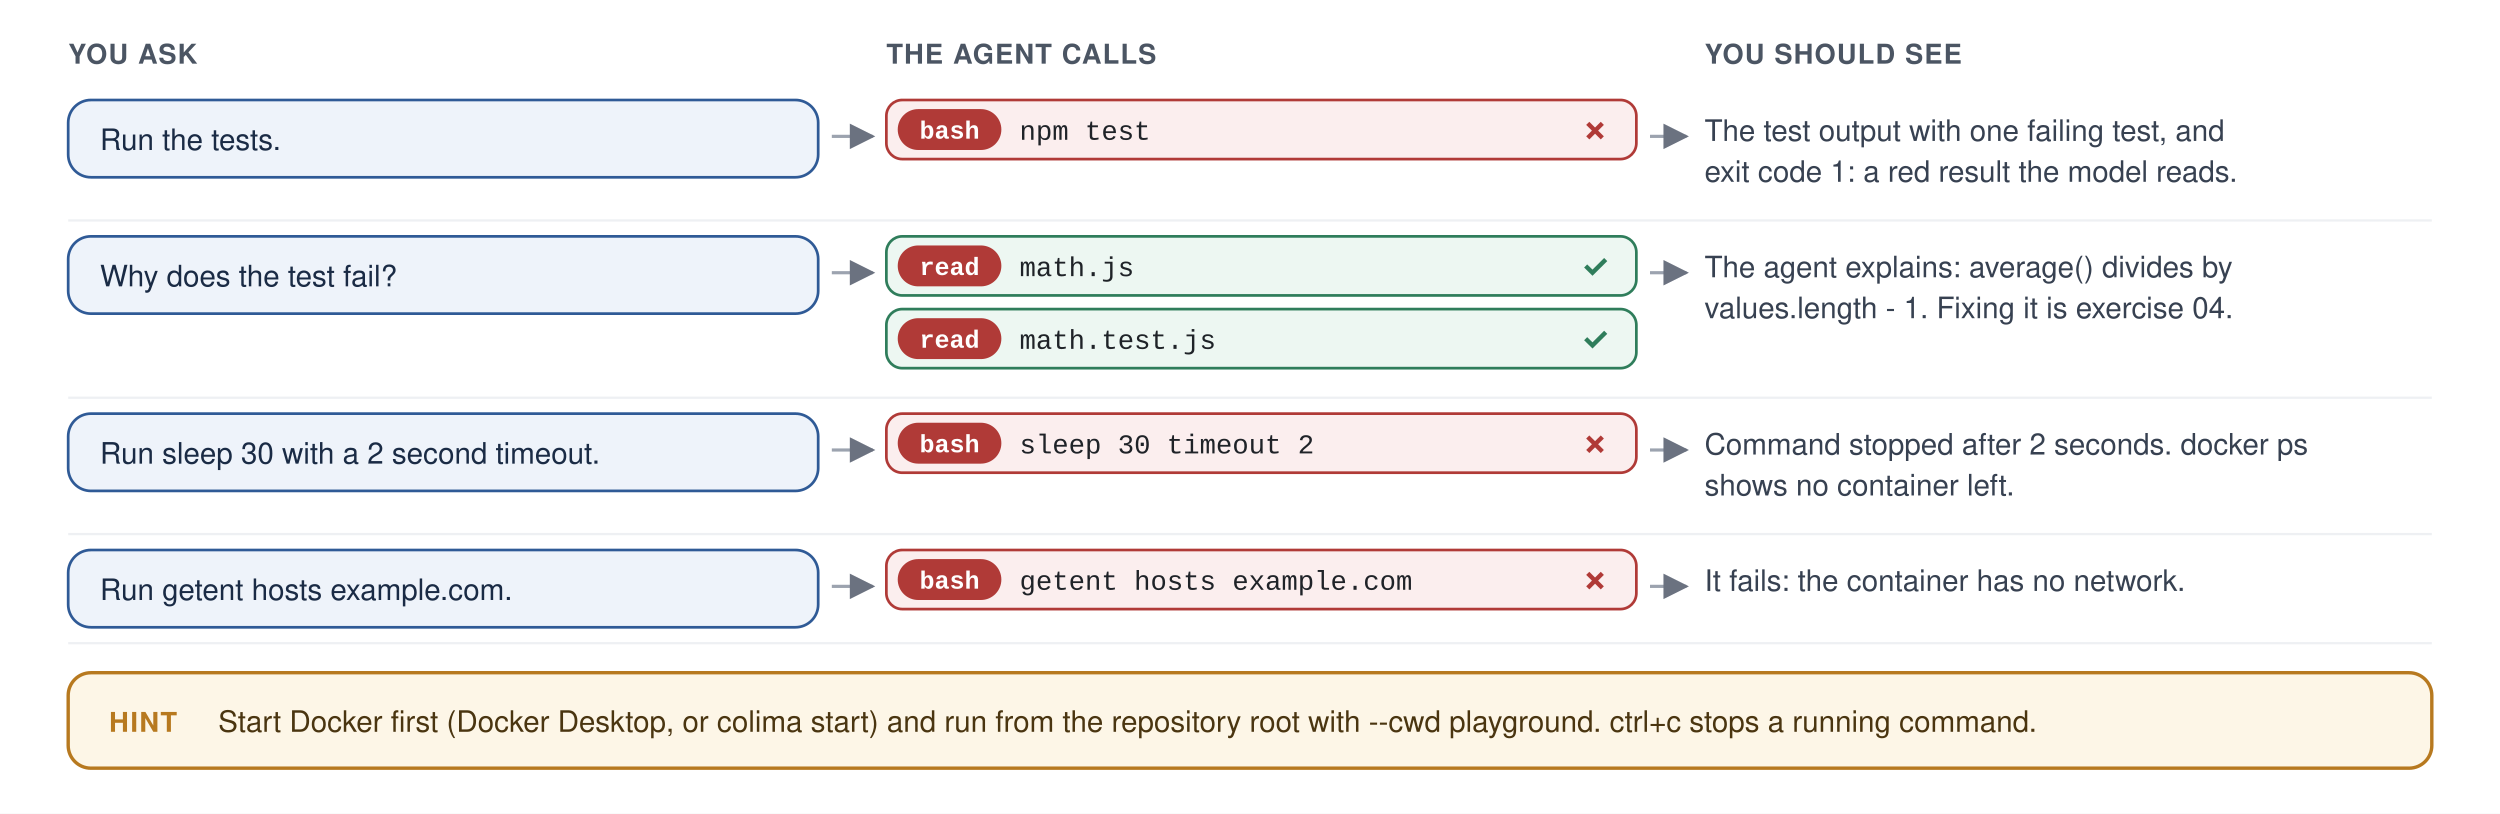
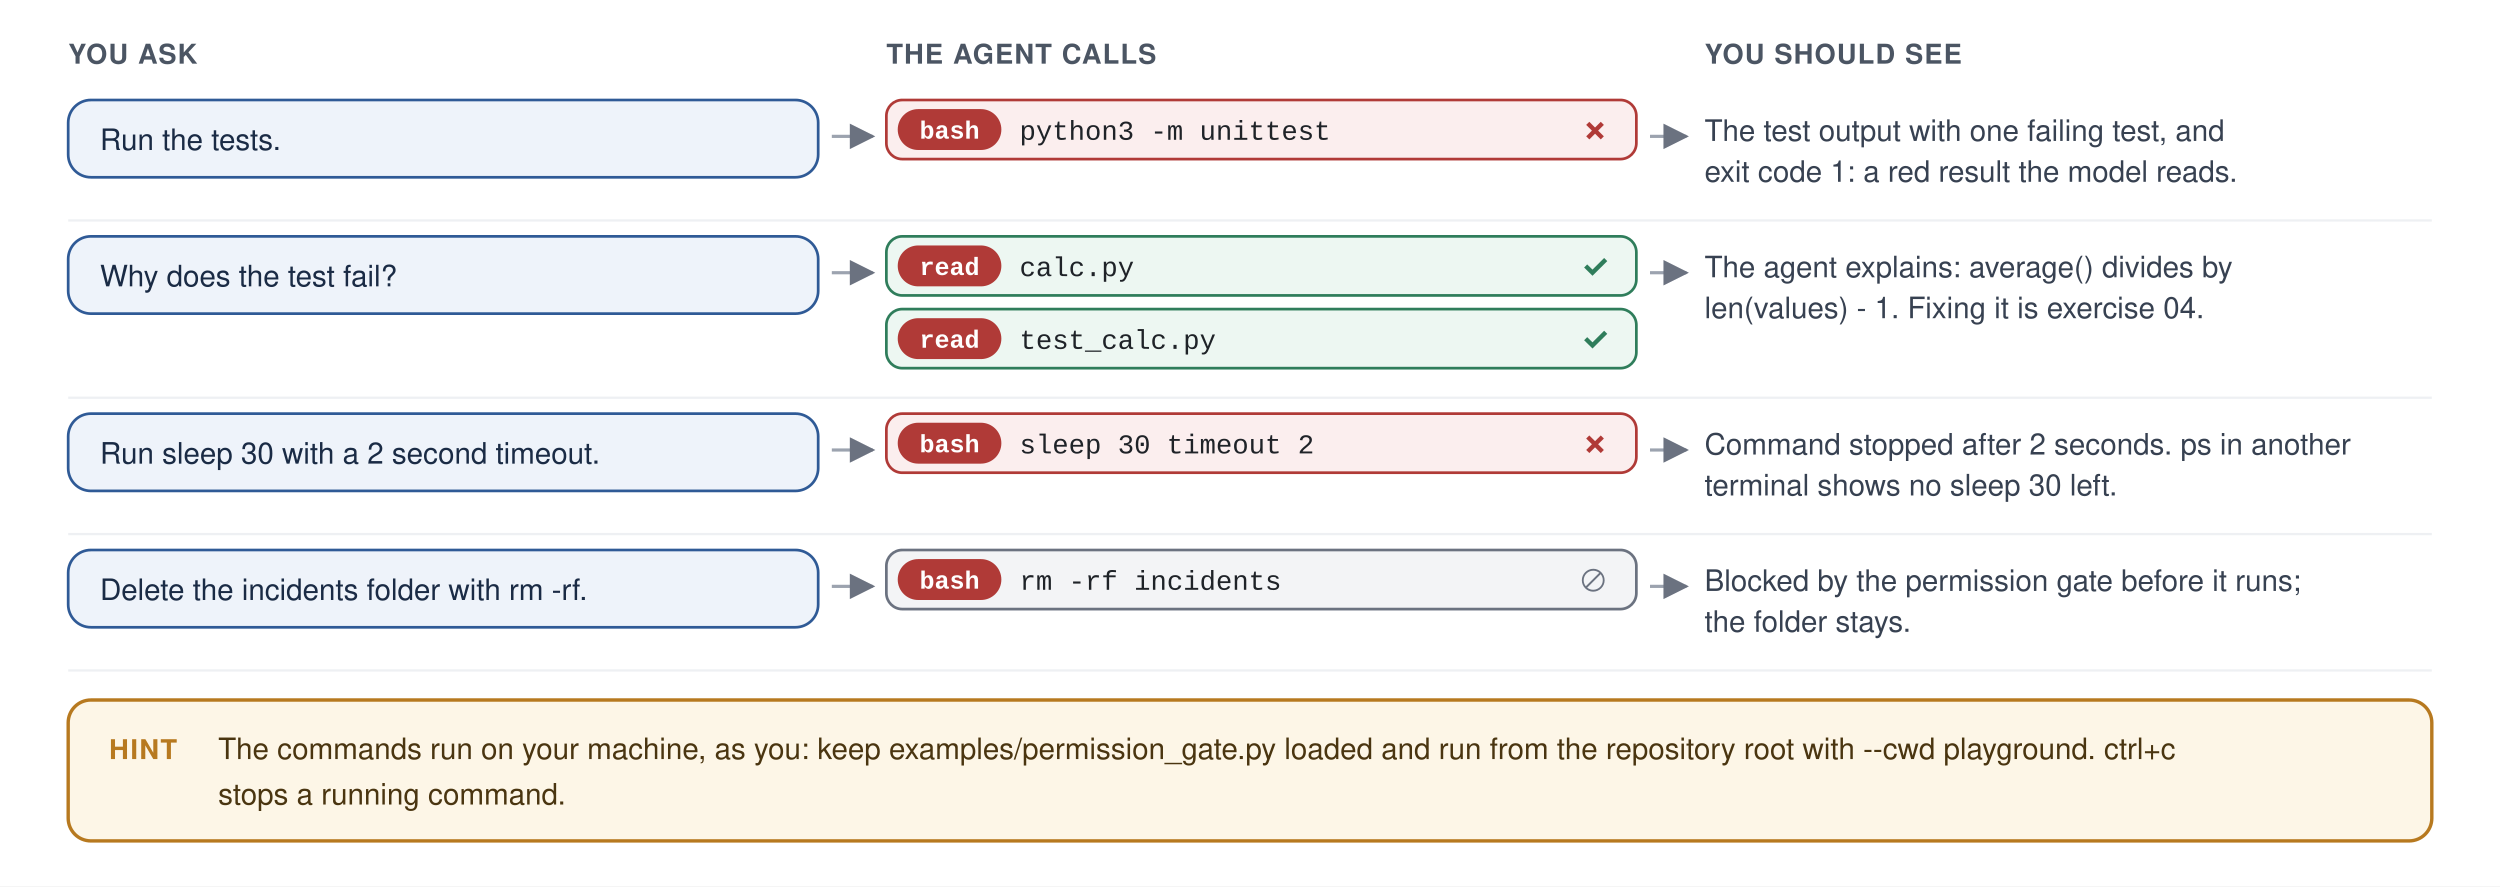
- <svg xmlns="http://www.w3.org/2000/svg" width="1100" height="358" viewBox="0 0 1100 358" font-family="-apple-system, 'Segoe UI', Helvetica, Arial, sans-serif" font-size="14">
+ <svg xmlns="http://www.w3.org/2000/svg" width="1100" height="390" viewBox="0 0 1100 390" font-family="-apple-system, 'Segoe UI', Helvetica, Arial, sans-serif" font-size="14">
  <defs>
    <marker id="arrow" viewBox="0 0 10 10" refX="9" refY="5" markerWidth="8" markerHeight="8" orient="auto-start-reverse">
      <path d="M 0 0 L 10 5 L 0 10 z" fill="#6b7280" />
    </marker>
  </defs>
  <rect width="100%" height="100%" fill="#ffffff" />
  <text x="30" y="28" fill="#4b5563" font-size="12" font-weight="700" letter-spacing="0.5">YOU ASK</text>
  <text x="390" y="28" fill="#4b5563" font-size="12" font-weight="700" letter-spacing="0.5">THE AGENT CALLS</text>
  <text x="750" y="28" fill="#4b5563" font-size="12" font-weight="700" letter-spacing="0.5">YOU SHOULD SEE</text>
  <rect x="30" y="44" width="330" height="34" rx="10" fill="#eef3fa" stroke="#2f5a96" stroke-width="1.2" />
  <text x="44" y="66" fill="#1a2b45" font-size="13" font-weight="400" text-anchor="start">Run the tests.</text>
  <rect x="390" y="44" width="330" height="26" rx="7" fill="#fbeeee" stroke="#b03a37" stroke-width="1.2" />
  <rect x="395" y="48" width="45.6" height="18" rx="9" fill="#b03a37" />
  <text x="417.8" y="61" fill="#fff" font-size="11" font-weight="700" text-anchor="middle" font-family="ui-monospace, SFMono-Regular, Menlo, Consolas, 'Liberation Mono', monospace">bash</text>
-   <text x="448.6" y="61.5" fill="#1f2328" font-size="12" font-family="ui-monospace, SFMono-Regular, Menlo, Consolas, 'Liberation Mono', monospace">npm test</text>
+   <text x="448.6" y="61.5" fill="#1f2328" font-size="12" font-family="ui-monospace, SFMono-Regular, Menlo, Consolas, 'Liberation Mono', monospace">python3 -m unittest</text>
  <text x="708" y="62" fill="#b03a37" font-size="14" font-weight="700" text-anchor="end">✗</text>
  <text x="750" y="62" fill="#374151" font-size="13" font-weight="400" text-anchor="start">The test output with one failing test, and</text>
  <text x="750" y="80" fill="#374151" font-size="13" font-weight="400" text-anchor="start">exit code 1: a red result the model reads.</text>
  <line x1="366" y1="60" x2="384" y2="60" stroke="#9ca3af" stroke-width="1.4" marker-end="url(#arrow)" />
  <line x1="726" y1="60" x2="742" y2="60" stroke="#9ca3af" stroke-width="1.4" marker-end="url(#arrow)" />
  <line x1="30" y1="97" x2="1070" y2="97" stroke="#eef0f3" />
  <rect x="30" y="104" width="330" height="34" rx="10" fill="#eef3fa" stroke="#2f5a96" stroke-width="1.2" />
  <text x="44" y="126" fill="#1a2b45" font-size="13" font-weight="400" text-anchor="start">Why does the test fail?</text>
  <rect x="390" y="104" width="330" height="26" rx="7" fill="#edf7f2" stroke="#2f7d5b" stroke-width="1.2" />
  <rect x="395" y="108" width="45.6" height="18" rx="9" fill="#b03a37" />
  <text x="417.8" y="121" fill="#fff" font-size="11" font-weight="700" text-anchor="middle" font-family="ui-monospace, SFMono-Regular, Menlo, Consolas, 'Liberation Mono', monospace">read</text>
-   <text x="448.6" y="121.5" fill="#1f2328" font-size="12" font-family="ui-monospace, SFMono-Regular, Menlo, Consolas, 'Liberation Mono', monospace">math.js</text>
+   <text x="448.6" y="121.5" fill="#1f2328" font-size="12" font-family="ui-monospace, SFMono-Regular, Menlo, Consolas, 'Liberation Mono', monospace">calc.py</text>
  <text x="708" y="122" fill="#2f7d5b" font-size="14" font-weight="700" text-anchor="end">✓</text>
  <rect x="390" y="136" width="330" height="26" rx="7" fill="#edf7f2" stroke="#2f7d5b" stroke-width="1.2" />
  <rect x="395" y="140" width="45.6" height="18" rx="9" fill="#b03a37" />
  <text x="417.8" y="153" fill="#fff" font-size="11" font-weight="700" text-anchor="middle" font-family="ui-monospace, SFMono-Regular, Menlo, Consolas, 'Liberation Mono', monospace">read</text>
-   <text x="448.6" y="153.5" fill="#1f2328" font-size="12" font-family="ui-monospace, SFMono-Regular, Menlo, Consolas, 'Liberation Mono', monospace">math.test.js</text>
+   <text x="448.6" y="153.5" fill="#1f2328" font-size="12" font-family="ui-monospace, SFMono-Regular, Menlo, Consolas, 'Liberation Mono', monospace">test_calc.py</text>
  <text x="708" y="154" fill="#2f7d5b" font-size="14" font-weight="700" text-anchor="end">✓</text>
  <text x="750" y="122" fill="#374151" font-size="13" font-weight="400" text-anchor="start">The agent explains: average() divides by</text>
-   <text x="750" y="140" fill="#374151" font-size="13" font-weight="400" text-anchor="start">values.length - 1. Fixing it is exercise 04.</text>
+   <text x="750" y="140" fill="#374151" font-size="13" font-weight="400" text-anchor="start">len(values) - 1. Fixing it is exercise 04.</text>
  <line x1="366" y1="120" x2="384" y2="120" stroke="#9ca3af" stroke-width="1.4" marker-end="url(#arrow)" />
  <line x1="726" y1="120" x2="742" y2="120" stroke="#9ca3af" stroke-width="1.4" marker-end="url(#arrow)" />
  <line x1="30" y1="175" x2="1070" y2="175" stroke="#eef0f3" />
  <rect x="30" y="182" width="330" height="34" rx="10" fill="#eef3fa" stroke="#2f5a96" stroke-width="1.2" />
  <text x="44" y="204" fill="#1a2b45" font-size="13" font-weight="400" text-anchor="start">Run sleep 30 with a 2 second timeout.</text>
  <rect x="390" y="182" width="330" height="26" rx="7" fill="#fbeeee" stroke="#b03a37" stroke-width="1.2" />
  <rect x="395" y="186" width="45.6" height="18" rx="9" fill="#b03a37" />
  <text x="417.8" y="199" fill="#fff" font-size="11" font-weight="700" text-anchor="middle" font-family="ui-monospace, SFMono-Regular, Menlo, Consolas, 'Liberation Mono', monospace">bash</text>
  <text x="448.6" y="199.5" fill="#1f2328" font-size="12" font-family="ui-monospace, SFMono-Regular, Menlo, Consolas, 'Liberation Mono', monospace">sleep 30  timeout 2</text>
  <text x="708" y="200" fill="#b03a37" font-size="14" font-weight="700" text-anchor="end">✗</text>
-   <text x="750" y="200" fill="#374151" font-size="13" font-weight="400" text-anchor="start">Command stopped after 2 seconds. docker ps</text>
-   <text x="750" y="218" fill="#374151" font-size="13" font-weight="400" text-anchor="start">shows no container left.</text>
+   <text x="750" y="200" fill="#374151" font-size="13" font-weight="400" text-anchor="start">Command stopped after 2 seconds. ps in another</text>
+   <text x="750" y="218" fill="#374151" font-size="13" font-weight="400" text-anchor="start">terminal shows no sleep 30 left.</text>
  <line x1="366" y1="198" x2="384" y2="198" stroke="#9ca3af" stroke-width="1.4" marker-end="url(#arrow)" />
  <line x1="726" y1="198" x2="742" y2="198" stroke="#9ca3af" stroke-width="1.4" marker-end="url(#arrow)" />
  <line x1="30" y1="235" x2="1070" y2="235" stroke="#eef0f3" />
  <rect x="30" y="242" width="330" height="34" rx="10" fill="#eef3fa" stroke="#2f5a96" stroke-width="1.2" />
-   <text x="44" y="264" fill="#1a2b45" font-size="13" font-weight="400" text-anchor="start">Run getent hosts example.com.</text>
-   <rect x="390" y="242" width="330" height="26" rx="7" fill="#fbeeee" stroke="#b03a37" stroke-width="1.2" />
+   <text x="44" y="264" fill="#1a2b45" font-size="13" font-weight="400" text-anchor="start">Delete the incidents folder with rm -rf.</text>
+   <rect x="390" y="242" width="330" height="26" rx="7" fill="#f3f4f6" stroke="#6b7280" stroke-width="1.2" />
  <rect x="395" y="246" width="45.6" height="18" rx="9" fill="#b03a37" />
  <text x="417.8" y="259" fill="#fff" font-size="11" font-weight="700" text-anchor="middle" font-family="ui-monospace, SFMono-Regular, Menlo, Consolas, 'Liberation Mono', monospace">bash</text>
-   <text x="448.6" y="259.5" fill="#1f2328" font-size="12" font-family="ui-monospace, SFMono-Regular, Menlo, Consolas, 'Liberation Mono', monospace">getent hosts example.com</text>
-   <text x="708" y="260" fill="#b03a37" font-size="14" font-weight="700" text-anchor="end">✗</text>
-   <text x="750" y="260" fill="#374151" font-size="13" font-weight="400" text-anchor="start">It fails: the container has no network.</text>
+   <text x="448.6" y="259.5" fill="#1f2328" font-size="12" font-family="ui-monospace, SFMono-Regular, Menlo, Consolas, 'Liberation Mono', monospace">rm -rf incidents</text>
+   <text x="708" y="260" fill="#6b7280" font-size="14" font-weight="700" text-anchor="end">⊘</text>
+   <text x="750" y="260" fill="#374151" font-size="13" font-weight="400" text-anchor="start">Blocked by the permission gate before it runs;</text>
+   <text x="750" y="278" fill="#374151" font-size="13" font-weight="400" text-anchor="start">the folder stays.</text>
  <line x1="366" y1="258" x2="384" y2="258" stroke="#9ca3af" stroke-width="1.4" marker-end="url(#arrow)" />
  <line x1="726" y1="258" x2="742" y2="258" stroke="#9ca3af" stroke-width="1.4" marker-end="url(#arrow)" />
-   <line x1="30" y1="283" x2="1070" y2="283" stroke="#eef0f3" />
-   <rect x="30" y="296" width="1040" height="42" rx="10" fill="#fdf6e7" stroke="#b7791f" stroke-width="1.5" />
-   <text x="48" y="322" fill="#b7791f" font-size="12" font-weight="700" letter-spacing="0.6">HINT</text>
-   <text x="96" y="322" fill="#4a3510" font-size="13" font-weight="400" text-anchor="start">Start Docker first (Docker Desktop, or colima start) and run from the repository root with --cwd playground. ctrl+c stops a running command.</text>
+   <line x1="30" y1="295" x2="1070" y2="295" stroke="#eef0f3" />
+   <rect x="30" y="308" width="1040" height="62" rx="10" fill="#fdf6e7" stroke="#b7791f" stroke-width="1.5" />
+   <text x="48" y="334" fill="#b7791f" font-size="12" font-weight="700" letter-spacing="0.6">HINT</text>
+   <text x="96" y="334" fill="#4a3510" font-size="13" font-weight="400" text-anchor="start">The commands run on your machine, as you: keep examples/permission_gate.py loaded and run from the repository root with --cwd playground. ctrl+c</text>
+   <text x="96" y="354" fill="#4a3510" font-size="13" font-weight="400" text-anchor="start">stops a running command.</text>
</svg>
